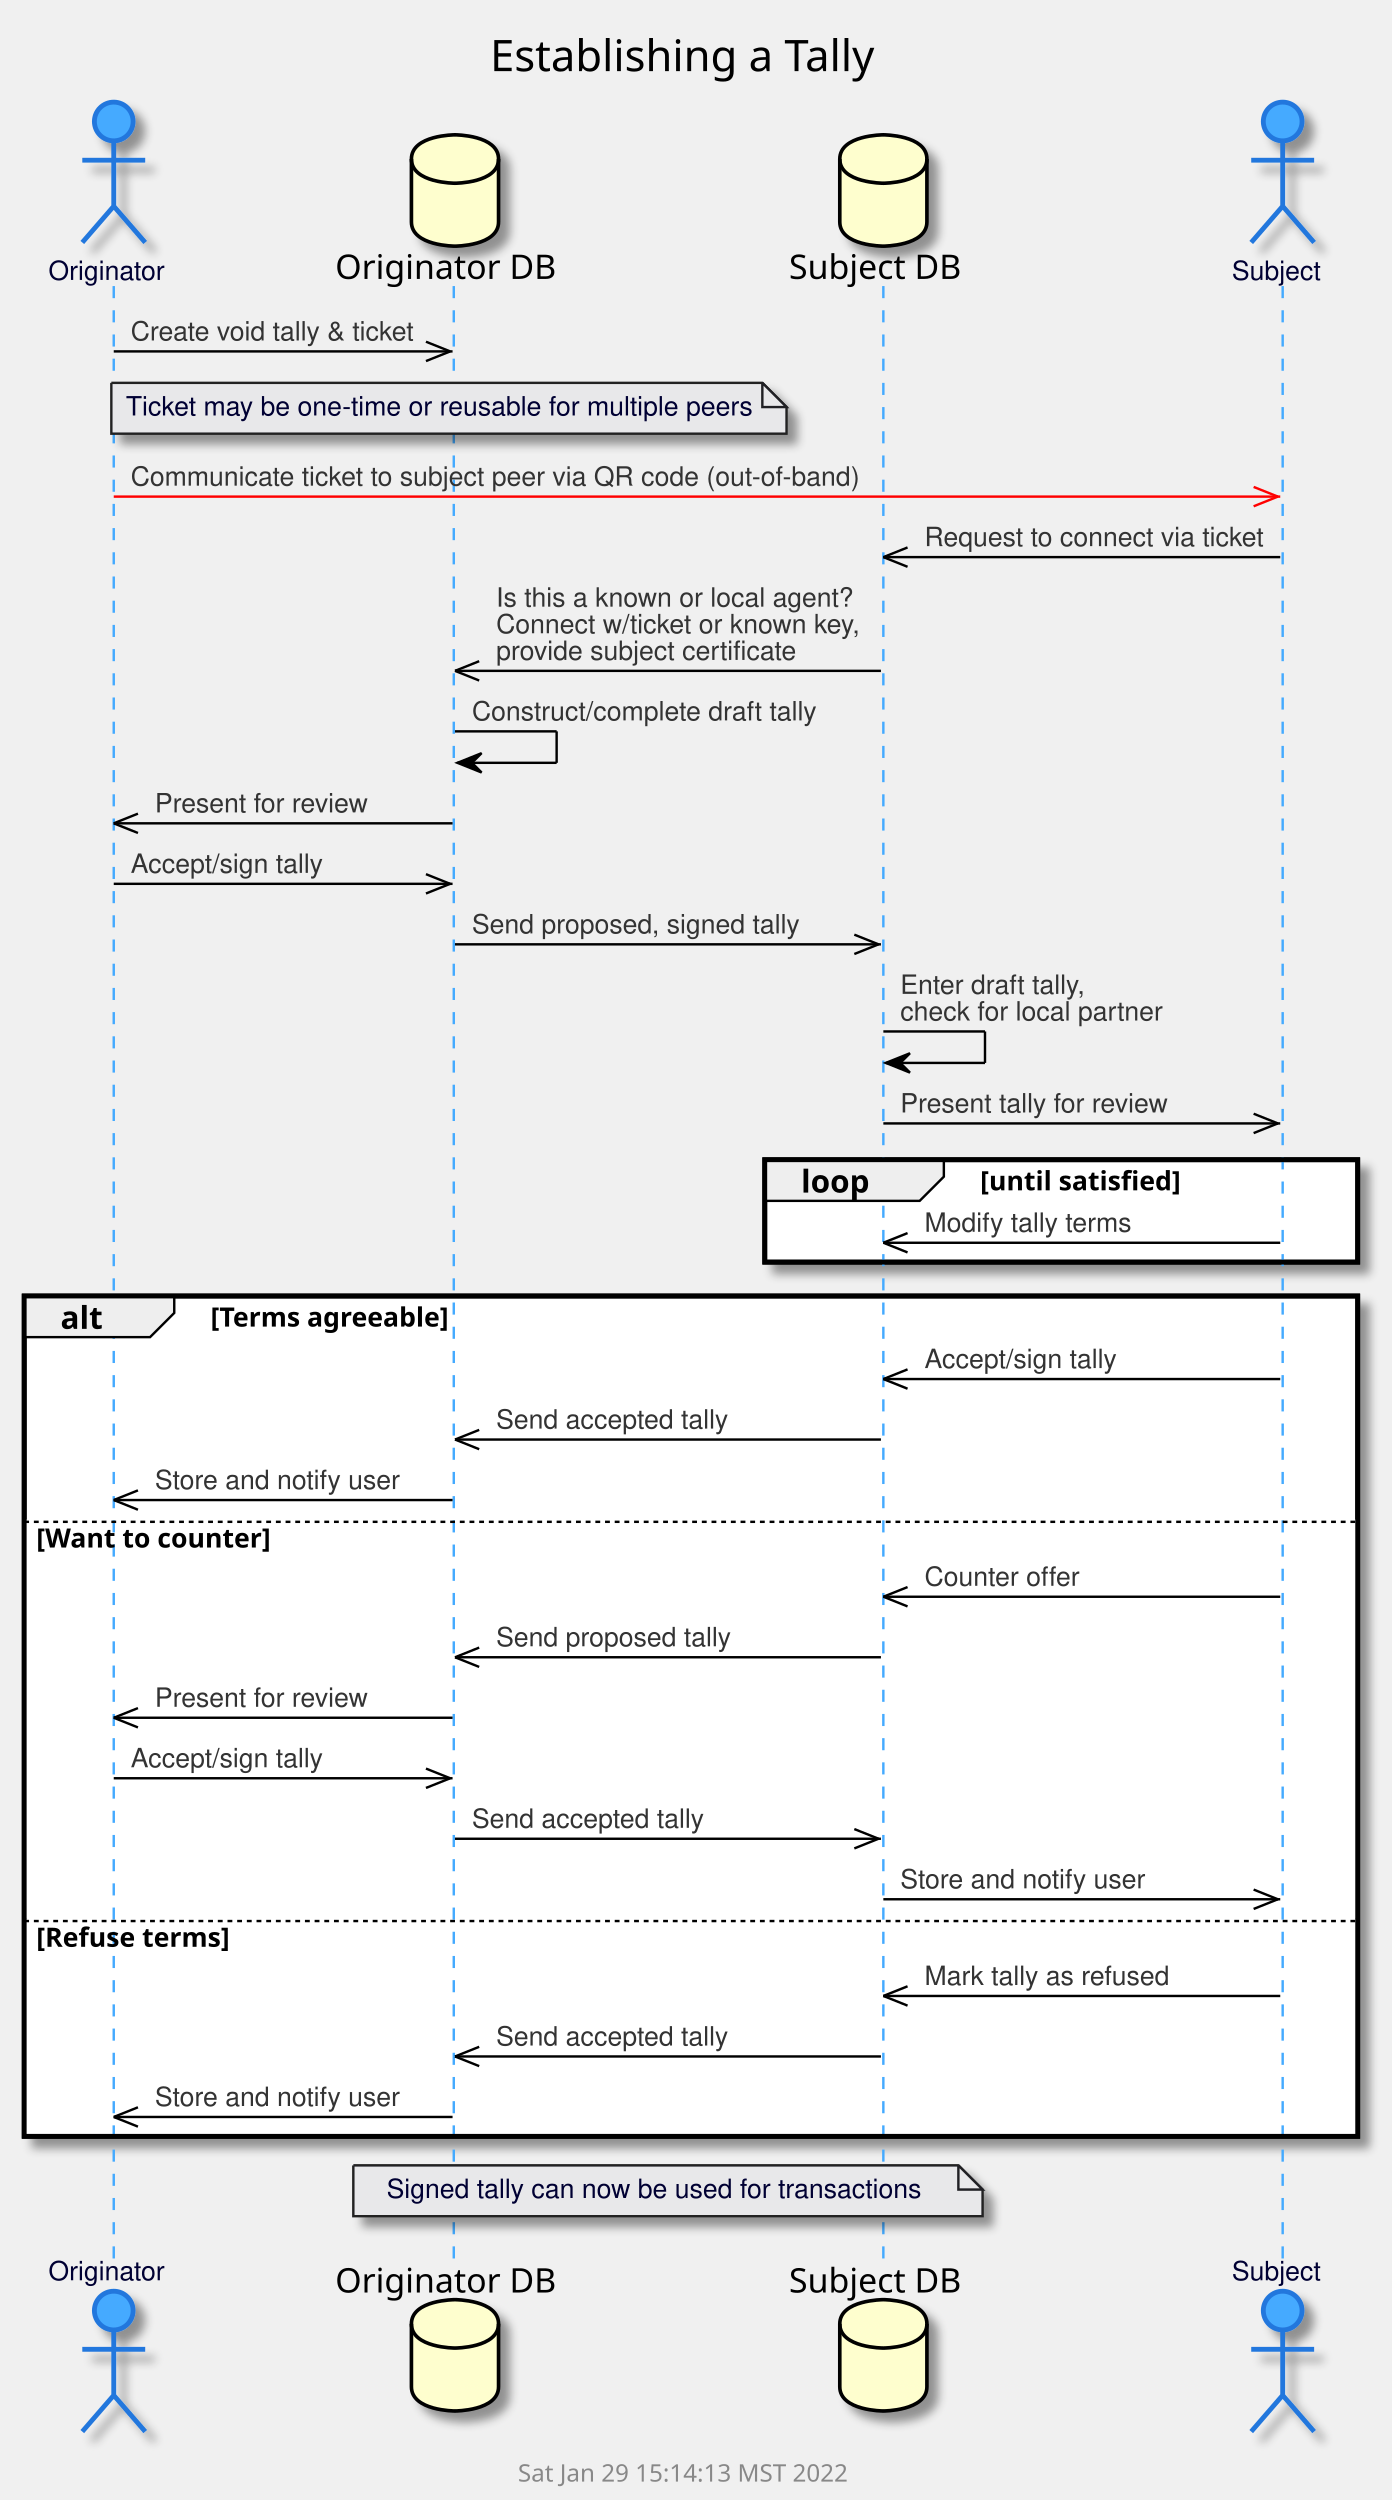
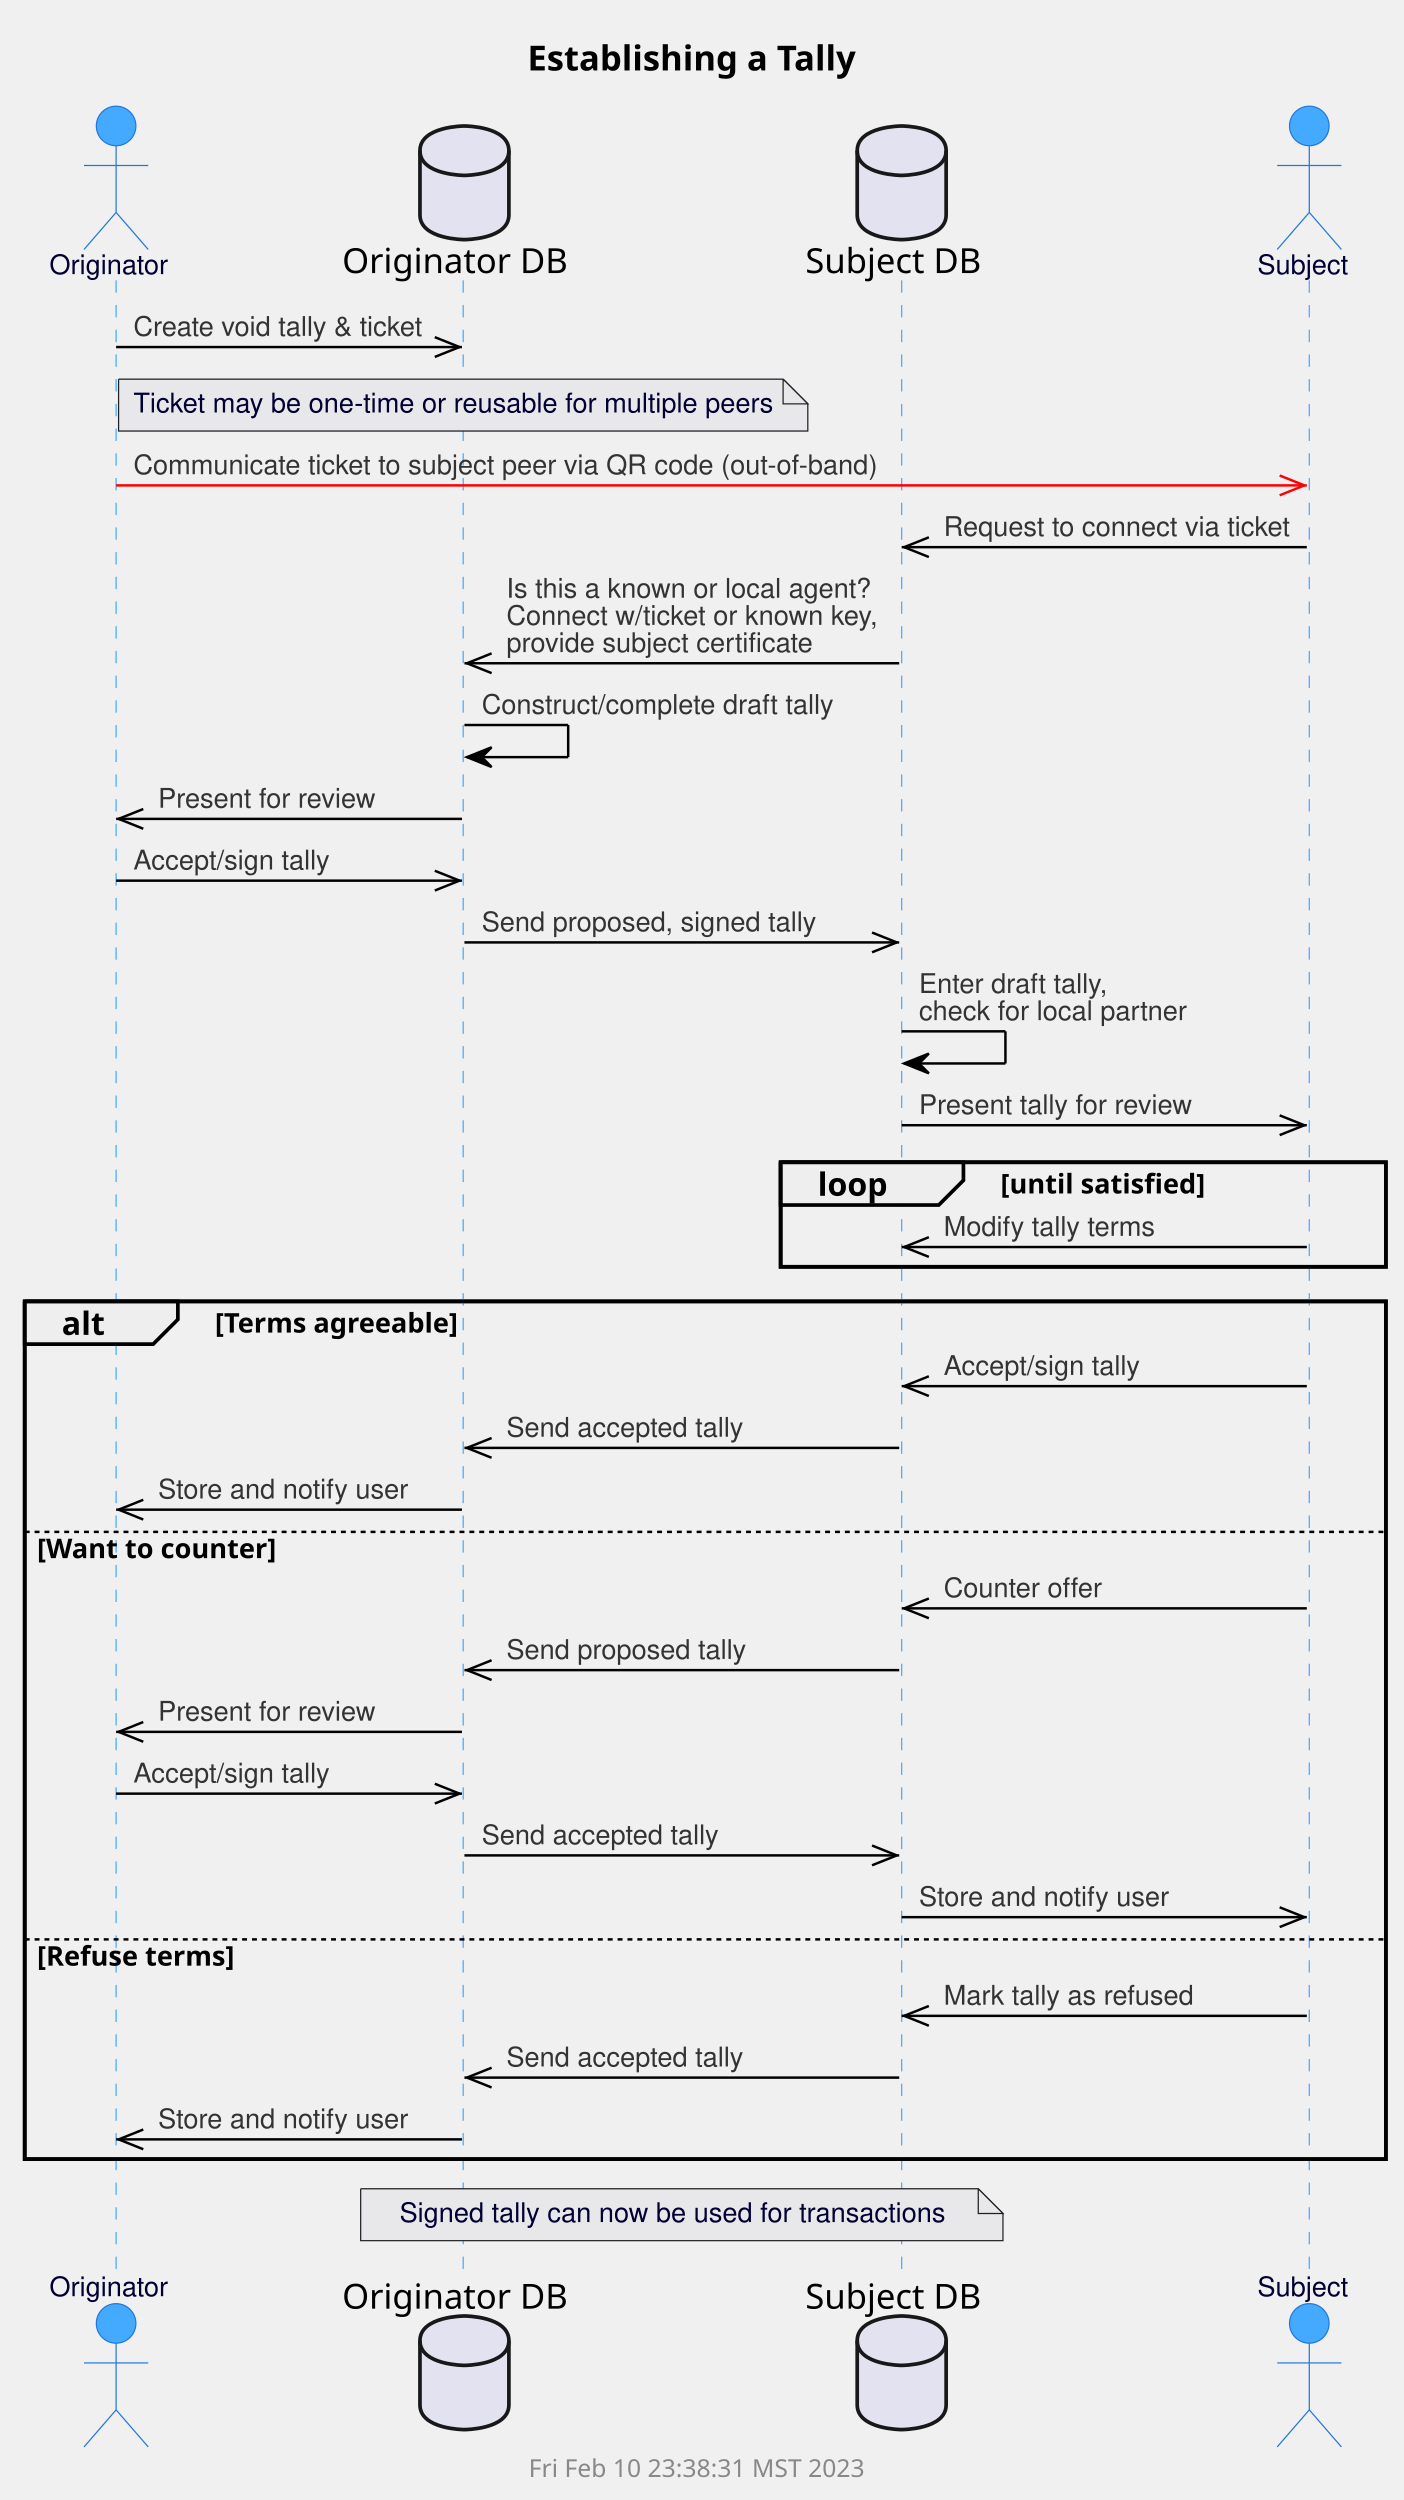
- <svg xmlns="http://www.w3.org/2000/svg" contentScriptType="application/ecmascript" contentStyleType="text/css" height="1033px" preserveAspectRatio="none" style="width:575px;height:1033px;background:#FFFFFF;" version="1.1" viewBox="0 0 575 1033" width="575px" zoomAndPan="magnify">
-   <defs>
-     <filter height="300%" id="fpp5bl2vkpg5b" width="300%" x="-1" y="-1">
-       <feGaussianBlur result="blurOut" stdDeviation="2.0" />
-       <feColorMatrix in="blurOut" result="blurOut2" type="matrix" values="0 0 0 0 0 0 0 0 0 0 0 0 0 0 0 0 0 0 .4 0" />
-       <feOffset dx="4.0" dy="4.0" in="blurOut2" result="blurOut3" />
-       <feBlend in="SourceGraphic" in2="blurOut3" mode="normal" />
-     </filter>
-   </defs>
+ <svg xmlns="http://www.w3.org/2000/svg" contentStyleType="text/css" height="1012px" preserveAspectRatio="none" style="width:568px;height:1012px;background:#FFFFFF;" version="1.1" viewBox="0 0 568 1012" width="568px" zoomAndPan="magnify">
+   <defs />
  <g>
-     <text fill="#000000" font-family="sans-serif" font-size="18" lengthAdjust="spacing" textLength="166" x="202.5" y="29.402">Establishing a Tally</text>
-     <rect fill="#FFFFFF" filter="url(#fpp5bl2vkpg5b)" height="42.31" style="stroke:#000000;stroke-width:2.0;" width="245" x="316" y="479.199" />
-     <rect fill="#FFFFFF" filter="url(#fpp5bl2vkpg5b)" height="347.221" style="stroke:#000000;stroke-width:2.0;" width="551" x="10" y="535.51" />
-     <rect fill="#FFFFFF" height="164.955" style="stroke:none;stroke-width:1.0;" width="551" x="10" y="627.82" />
-     <rect fill="#FFFFFF" height="89.955" style="stroke:none;stroke-width:1.0;" width="551" x="10" y="792.775" />
-     <line style="stroke:#44AAFF;stroke-width:1.0;stroke-dasharray:5.0,5.0;" x1="47" x2="47" y1="118.199" y2="934.731" />
-     <line style="stroke:#44AAFF;stroke-width:1.0;stroke-dasharray:5.0,5.0;" x1="187.5" x2="187.5" y1="118.199" y2="934.731" />
-     <line style="stroke:#44AAFF;stroke-width:1.0;stroke-dasharray:5.0,5.0;" x1="365" x2="365" y1="118.199" y2="934.731" />
-     <line style="stroke:#44AAFF;stroke-width:1.0;stroke-dasharray:5.0,5.0;" x1="530" x2="530" y1="118.199" y2="934.731" />
-     <text fill="#000033" font-family="Helvetica" font-size="11" lengthAdjust="spacing" textLength="48" x="20" y="115.669">Originator</text>
-     <ellipse cx="47" cy="50.199" fill="#44AAFF" filter="url(#fpp5bl2vkpg5b)" rx="8" ry="8" style="stroke:#2277DD;stroke-width:2.0;" />
-     <path d="M47,58.199 L47,85.199 M34,66.199 L60,66.199 M47,85.199 L34,100.199 M47,85.199 L60,100.199 " fill="none" filter="url(#fpp5bl2vkpg5b)" style="stroke:#2277DD;stroke-width:2.0;" />
-     <text fill="#000033" font-family="Helvetica" font-size="11" lengthAdjust="spacing" textLength="48" x="20" y="942.201">Originator</text>
-     <ellipse cx="47" cy="954.731" fill="#44AAFF" filter="url(#fpp5bl2vkpg5b)" rx="8" ry="8" style="stroke:#2277DD;stroke-width:2.0;" />
-     <path d="M47,962.731 L47,989.731 M34,970.731 L60,970.731 M47,989.731 L34,1004.731 M47,989.731 L60,1004.731 " fill="none" filter="url(#fpp5bl2vkpg5b)" style="stroke:#2277DD;stroke-width:2.0;" />
-     <text fill="#000000" font-family="sans-serif" font-size="14" lengthAdjust="spacing" textLength="93" x="138.5" y="115.246">Originator DB</text>
-     <path d="M170,65.711 C170,55.711 188,55.711 188,55.711 C188,55.711 206,55.711 206,65.711 L206,91.711 C206,101.711 188,101.711 188,101.711 C188,101.711 170,101.711 170,91.711 L170,65.711 " fill="#FEFECE" filter="url(#fpp5bl2vkpg5b)" style="stroke:#000000;stroke-width:1.5;" />
-     <path d="M170,65.711 C170,75.711 188,75.711 188,75.711 C188,75.711 206,75.711 206,65.711 " fill="none" style="stroke:#000000;stroke-width:1.5;" />
-     <text fill="#000000" font-family="sans-serif" font-size="14" lengthAdjust="spacing" textLength="93" x="138.5" y="947.266">Originator DB</text>
-     <path d="M170,960.219 C170,950.219 188,950.219 188,950.219 C188,950.219 206,950.219 206,960.219 L206,986.219 C206,996.219 188,996.219 188,996.219 C188,996.219 170,996.219 170,986.219 L170,960.219 " fill="#FEFECE" filter="url(#fpp5bl2vkpg5b)" style="stroke:#000000;stroke-width:1.5;" />
-     <path d="M170,960.219 C170,970.219 188,970.219 188,970.219 C188,970.219 206,970.219 206,960.219 " fill="none" style="stroke:#000000;stroke-width:1.5;" />
-     <text fill="#000000" font-family="sans-serif" font-size="14" lengthAdjust="spacing" textLength="72" x="326" y="115.246">Subject DB</text>
-     <path d="M347,65.711 C347,55.711 365,55.711 365,55.711 C365,55.711 383,55.711 383,65.711 L383,91.711 C383,101.711 365,101.711 365,101.711 C365,101.711 347,101.711 347,91.711 L347,65.711 " fill="#FEFECE" filter="url(#fpp5bl2vkpg5b)" style="stroke:#000000;stroke-width:1.5;" />
-     <path d="M347,65.711 C347,75.711 365,75.711 365,75.711 C365,75.711 383,75.711 383,65.711 " fill="none" style="stroke:#000000;stroke-width:1.5;" />
-     <text fill="#000000" font-family="sans-serif" font-size="14" lengthAdjust="spacing" textLength="72" x="326" y="947.266">Subject DB</text>
-     <path d="M347,960.219 C347,950.219 365,950.219 365,950.219 C365,950.219 383,950.219 383,960.219 L383,986.219 C383,996.219 365,996.219 365,996.219 C365,996.219 347,996.219 347,986.219 L347,960.219 " fill="#FEFECE" filter="url(#fpp5bl2vkpg5b)" style="stroke:#000000;stroke-width:1.5;" />
-     <path d="M347,960.219 C347,970.219 365,970.219 365,970.219 C365,970.219 383,970.219 383,960.219 " fill="none" style="stroke:#000000;stroke-width:1.5;" />
-     <text fill="#000033" font-family="Helvetica" font-size="11" lengthAdjust="spacing" textLength="36" x="509" y="115.669">Subject</text>
-     <ellipse cx="530" cy="50.199" fill="#44AAFF" filter="url(#fpp5bl2vkpg5b)" rx="8" ry="8" style="stroke:#2277DD;stroke-width:2.0;" />
-     <path d="M530,58.199 L530,85.199 M517,66.199 L543,66.199 M530,85.199 L517,100.199 M530,85.199 L543,100.199 " fill="none" filter="url(#fpp5bl2vkpg5b)" style="stroke:#2277DD;stroke-width:2.0;" />
-     <text fill="#000033" font-family="Helvetica" font-size="11" lengthAdjust="spacing" textLength="36" x="509" y="942.201">Subject</text>
-     <ellipse cx="530" cy="954.731" fill="#44AAFF" filter="url(#fpp5bl2vkpg5b)" rx="8" ry="8" style="stroke:#2277DD;stroke-width:2.0;" />
-     <path d="M530,962.731 L530,989.731 M517,970.731 L543,970.731 M530,989.731 L517,1004.731 M530,989.731 L543,1004.731 " fill="none" filter="url(#fpp5bl2vkpg5b)" style="stroke:#2277DD;stroke-width:2.0;" />
-     <line style="stroke:#000000;stroke-width:1.0;" x1="186" x2="176" y1="145.199" y2="141.199" />
-     <line style="stroke:#000000;stroke-width:1.0;" x1="186" x2="176" y1="145.199" y2="149.199" />
-     <line style="stroke:#000000;stroke-width:1.0;" x1="47" x2="187" y1="145.199" y2="145.199" />
-     <text fill="#333333" font-family="Helvetica" font-size="11" lengthAdjust="spacing" textLength="117" x="54" y="140.669">Create void tally &amp; ticket</text>
-     <path d="M46,158.199 L46,179.199 L325,179.199 L325,168.199 L315,158.199 L46,158.199 " fill="#E8E8EA" filter="url(#fpp5bl2vkpg5b)" style="stroke:#202024;stroke-width:1.0;" />
-     <path d="M315,158.199 L315,168.199 L325,168.199 L315,158.199 " fill="#E8E8EA" style="stroke:#202024;stroke-width:1.0;" />
-     <text fill="#000033" font-family="Helvetica" font-size="11" lengthAdjust="spacing" textLength="258" x="52" y="171.669">Ticket may be one-time or reusable for multiple peers</text>
-     <line style="stroke:#FF0000;stroke-width:1.0;" x1="528" x2="518" y1="205.199" y2="201.199" />
-     <line style="stroke:#FF0000;stroke-width:1.0;" x1="528" x2="518" y1="205.199" y2="209.199" />
-     <line style="stroke:#FF0000;stroke-width:1.0;" x1="47" x2="529" y1="205.199" y2="205.199" />
-     <text fill="#333333" font-family="Helvetica" font-size="11" lengthAdjust="spacing" textLength="302" x="54" y="200.669">Communicate ticket to subject peer via QR code (out-of-band)</text>
-     <line style="stroke:#000000;stroke-width:1.0;" x1="365" x2="375" y1="230.199" y2="226.199" />
-     <line style="stroke:#000000;stroke-width:1.0;" x1="365" x2="375" y1="230.199" y2="234.199" />
-     <line style="stroke:#000000;stroke-width:1.0;" x1="365" x2="529" y1="230.199" y2="230.199" />
-     <text fill="#333333" font-family="Helvetica" font-size="11" lengthAdjust="spacing" textLength="141" x="382" y="225.669">Request to connect via ticket</text>
-     <line style="stroke:#000000;stroke-width:1.0;" x1="188" x2="198" y1="277.199" y2="273.199" />
-     <line style="stroke:#000000;stroke-width:1.0;" x1="188" x2="198" y1="277.199" y2="281.199" />
-     <line style="stroke:#000000;stroke-width:1.0;" x1="188" x2="364" y1="277.199" y2="277.199" />
-     <text fill="#333333" font-family="Helvetica" font-size="11" lengthAdjust="spacing" textLength="147" x="205" y="250.669">Is this a known or local agent?</text>
-     <text fill="#333333" font-family="Helvetica" font-size="11" lengthAdjust="spacing" textLength="153" x="205" y="261.669">Connect w/ticket or known key,</text>
-     <text fill="#333333" font-family="Helvetica" font-size="11" lengthAdjust="spacing" textLength="124" x="205" y="272.669">provide subject certificate</text>
-     <line style="stroke:#000000;stroke-width:1.0;" x1="188" x2="230" y1="302.199" y2="302.199" />
-     <line style="stroke:#000000;stroke-width:1.0;" x1="230" x2="230" y1="302.199" y2="315.199" />
-     <line style="stroke:#000000;stroke-width:1.0;" x1="189" x2="230" y1="315.199" y2="315.199" />
-     <polygon fill="#000000" points="199,311.199,189,315.199,199,319.199,195,315.199" style="stroke:#000000;stroke-width:1.0;" />
-     <text fill="#333333" font-family="Helvetica" font-size="11" lengthAdjust="spacing" textLength="142" x="195" y="297.669">Construct/complete draft tally</text>
-     <line style="stroke:#000000;stroke-width:1.0;" x1="47" x2="57" y1="340.199" y2="336.199" />
-     <line style="stroke:#000000;stroke-width:1.0;" x1="47" x2="57" y1="340.199" y2="344.199" />
-     <line style="stroke:#000000;stroke-width:1.0;" x1="47" x2="187" y1="340.199" y2="340.199" />
-     <text fill="#333333" font-family="Helvetica" font-size="11" lengthAdjust="spacing" textLength="89" x="64" y="335.669">Present for review</text>
-     <line style="stroke:#000000;stroke-width:1.0;" x1="186" x2="176" y1="365.199" y2="361.199" />
-     <line style="stroke:#000000;stroke-width:1.0;" x1="186" x2="176" y1="365.199" y2="369.199" />
-     <line style="stroke:#000000;stroke-width:1.0;" x1="47" x2="187" y1="365.199" y2="365.199" />
-     <text fill="#333333" font-family="Helvetica" font-size="11" lengthAdjust="spacing" textLength="79" x="54" y="360.669">Accept/sign tally</text>
-     <line style="stroke:#000000;stroke-width:1.0;" x1="363" x2="353" y1="390.199" y2="386.199" />
-     <line style="stroke:#000000;stroke-width:1.0;" x1="363" x2="353" y1="390.199" y2="394.199" />
-     <line style="stroke:#000000;stroke-width:1.0;" x1="188" x2="364" y1="390.199" y2="390.199" />
-     <text fill="#333333" font-family="Helvetica" font-size="11" lengthAdjust="spacing" textLength="134" x="195" y="385.669">Send proposed, signed tally</text>
-     <line style="stroke:#000000;stroke-width:1.0;" x1="365" x2="407" y1="426.199" y2="426.199" />
-     <line style="stroke:#000000;stroke-width:1.0;" x1="407" x2="407" y1="426.199" y2="439.199" />
-     <line style="stroke:#000000;stroke-width:1.0;" x1="366" x2="407" y1="439.199" y2="439.199" />
-     <polygon fill="#000000" points="376,435.199,366,439.199,376,443.199,372,439.199" style="stroke:#000000;stroke-width:1.0;" />
-     <text fill="#333333" font-family="Helvetica" font-size="11" lengthAdjust="spacing" textLength="76" x="372" y="410.669">Enter draft tally,</text>
-     <text fill="#333333" font-family="Helvetica" font-size="11" lengthAdjust="spacing" textLength="109" x="372" y="421.669">check for local partner</text>
-     <line style="stroke:#000000;stroke-width:1.0;" x1="528" x2="518" y1="464.199" y2="460.199" />
-     <line style="stroke:#000000;stroke-width:1.0;" x1="528" x2="518" y1="464.199" y2="468.199" />
-     <line style="stroke:#000000;stroke-width:1.0;" x1="365" x2="529" y1="464.199" y2="464.199" />
-     <text fill="#333333" font-family="Helvetica" font-size="11" lengthAdjust="spacing" textLength="111" x="372" y="459.669">Present tally for review</text>
-     <path d="M316,479.199 L390,479.199 L390,486.199 L380,496.199 L316,496.199 L316,479.199 " fill="#EEEEEE" style="stroke:#000000;stroke-width:1.0;" />
-     <rect fill="none" height="42.31" style="stroke:#000000;stroke-width:2.0;" width="245" x="316" y="479.199" />
-     <text fill="#000000" font-family="sans-serif" font-size="13" font-weight="bold" lengthAdjust="spacing" textLength="29" x="331" y="492.768">loop</text>
-     <text fill="#000000" font-family="sans-serif" font-size="11" font-weight="bold" lengthAdjust="spacing" textLength="86" x="405" y="491.834">[until satisfied]</text>
-     <line style="stroke:#000000;stroke-width:1.0;" x1="365" x2="375" y1="513.51" y2="509.51" />
-     <line style="stroke:#000000;stroke-width:1.0;" x1="365" x2="375" y1="513.51" y2="517.51" />
-     <line style="stroke:#000000;stroke-width:1.0;" x1="365" x2="529" y1="513.51" y2="513.51" />
-     <text fill="#333333" font-family="Helvetica" font-size="11" lengthAdjust="spacing" textLength="85" x="382" y="508.98">Modify tally terms</text>
-     <path d="M10,535.51 L72,535.51 L72,542.51 L62,552.51 L10,552.51 L10,535.51 " fill="#EEEEEE" style="stroke:#000000;stroke-width:1.0;" />
-     <rect fill="none" height="347.221" style="stroke:#000000;stroke-width:2.0;" width="551" x="10" y="535.51" />
-     <text fill="#000000" font-family="sans-serif" font-size="13" font-weight="bold" lengthAdjust="spacing" textLength="17" x="25" y="549.078">alt</text>
-     <text fill="#000000" font-family="sans-serif" font-size="11" font-weight="bold" lengthAdjust="spacing" textLength="101" x="87" y="548.144">[Terms agreeable]</text>
-     <line style="stroke:#000000;stroke-width:1.0;" x1="365" x2="375" y1="569.82" y2="565.82" />
-     <line style="stroke:#000000;stroke-width:1.0;" x1="365" x2="375" y1="569.82" y2="573.82" />
-     <line style="stroke:#000000;stroke-width:1.0;" x1="365" x2="529" y1="569.82" y2="569.82" />
-     <text fill="#333333" font-family="Helvetica" font-size="11" lengthAdjust="spacing" textLength="79" x="382" y="565.29">Accept/sign tally</text>
-     <line style="stroke:#000000;stroke-width:1.0;" x1="188" x2="198" y1="594.82" y2="590.82" />
-     <line style="stroke:#000000;stroke-width:1.0;" x1="188" x2="198" y1="594.82" y2="598.82" />
-     <line style="stroke:#000000;stroke-width:1.0;" x1="188" x2="364" y1="594.82" y2="594.82" />
-     <text fill="#333333" font-family="Helvetica" font-size="11" lengthAdjust="spacing" textLength="95" x="205" y="590.29">Send accepted tally</text>
-     <line style="stroke:#000000;stroke-width:1.0;" x1="47" x2="57" y1="619.82" y2="615.82" />
-     <line style="stroke:#000000;stroke-width:1.0;" x1="47" x2="57" y1="619.82" y2="623.82" />
-     <line style="stroke:#000000;stroke-width:1.0;" x1="47" x2="187" y1="619.82" y2="619.82" />
-     <text fill="#333333" font-family="Helvetica" font-size="11" lengthAdjust="spacing" textLength="101" x="64" y="615.29">Store and notify user</text>
-     <line style="stroke:#000000;stroke-width:1.0;stroke-dasharray:2.0,2.0;" x1="10" x2="561" y1="628.82" y2="628.82" />
-     <text fill="#000000" font-family="sans-serif" font-size="11" font-weight="bold" lengthAdjust="spacing" textLength="96" x="15" y="639.455">[Want to counter]</text>
-     <line style="stroke:#000000;stroke-width:1.0;" x1="365" x2="375" y1="659.775" y2="655.775" />
-     <line style="stroke:#000000;stroke-width:1.0;" x1="365" x2="375" y1="659.775" y2="663.775" />
-     <line style="stroke:#000000;stroke-width:1.0;" x1="365" x2="529" y1="659.775" y2="659.775" />
-     <text fill="#333333" font-family="Helvetica" font-size="11" lengthAdjust="spacing" textLength="64" x="382" y="655.246">Counter offer</text>
-     <line style="stroke:#000000;stroke-width:1.0;" x1="188" x2="198" y1="684.775" y2="680.775" />
-     <line style="stroke:#000000;stroke-width:1.0;" x1="188" x2="198" y1="684.775" y2="688.775" />
-     <line style="stroke:#000000;stroke-width:1.0;" x1="188" x2="364" y1="684.775" y2="684.775" />
-     <text fill="#333333" font-family="Helvetica" font-size="11" lengthAdjust="spacing" textLength="96" x="205" y="680.246">Send proposed tally</text>
-     <line style="stroke:#000000;stroke-width:1.0;" x1="47" x2="57" y1="709.775" y2="705.775" />
-     <line style="stroke:#000000;stroke-width:1.0;" x1="47" x2="57" y1="709.775" y2="713.775" />
-     <line style="stroke:#000000;stroke-width:1.0;" x1="47" x2="187" y1="709.775" y2="709.775" />
-     <text fill="#333333" font-family="Helvetica" font-size="11" lengthAdjust="spacing" textLength="89" x="64" y="705.246">Present for review</text>
-     <line style="stroke:#000000;stroke-width:1.0;" x1="186" x2="176" y1="734.775" y2="730.775" />
-     <line style="stroke:#000000;stroke-width:1.0;" x1="186" x2="176" y1="734.775" y2="738.775" />
-     <line style="stroke:#000000;stroke-width:1.0;" x1="47" x2="187" y1="734.775" y2="734.775" />
-     <text fill="#333333" font-family="Helvetica" font-size="11" lengthAdjust="spacing" textLength="79" x="54" y="730.246">Accept/sign tally</text>
-     <line style="stroke:#000000;stroke-width:1.0;" x1="363" x2="353" y1="759.775" y2="755.775" />
-     <line style="stroke:#000000;stroke-width:1.0;" x1="363" x2="353" y1="759.775" y2="763.775" />
-     <line style="stroke:#000000;stroke-width:1.0;" x1="188" x2="364" y1="759.775" y2="759.775" />
-     <text fill="#333333" font-family="Helvetica" font-size="11" lengthAdjust="spacing" textLength="95" x="195" y="755.246">Send accepted tally</text>
-     <line style="stroke:#000000;stroke-width:1.0;" x1="528" x2="518" y1="784.775" y2="780.775" />
-     <line style="stroke:#000000;stroke-width:1.0;" x1="528" x2="518" y1="784.775" y2="788.775" />
-     <line style="stroke:#000000;stroke-width:1.0;" x1="365" x2="529" y1="784.775" y2="784.775" />
-     <text fill="#333333" font-family="Helvetica" font-size="11" lengthAdjust="spacing" textLength="101" x="372" y="780.246">Store and notify user</text>
-     <line style="stroke:#000000;stroke-width:1.0;stroke-dasharray:2.0,2.0;" x1="10" x2="561" y1="793.775" y2="793.775" />
-     <text fill="#000000" font-family="sans-serif" font-size="11" font-weight="bold" lengthAdjust="spacing" textLength="82" x="15" y="804.41">[Refuse terms]</text>
-     <line style="stroke:#000000;stroke-width:1.0;" x1="365" x2="375" y1="824.731" y2="820.731" />
-     <line style="stroke:#000000;stroke-width:1.0;" x1="365" x2="375" y1="824.731" y2="828.731" />
-     <line style="stroke:#000000;stroke-width:1.0;" x1="365" x2="529" y1="824.731" y2="824.731" />
-     <text fill="#333333" font-family="Helvetica" font-size="11" lengthAdjust="spacing" textLength="102" x="382" y="820.201">Mark tally as refused</text>
-     <line style="stroke:#000000;stroke-width:1.0;" x1="188" x2="198" y1="849.731" y2="845.731" />
-     <line style="stroke:#000000;stroke-width:1.0;" x1="188" x2="198" y1="849.731" y2="853.731" />
-     <line style="stroke:#000000;stroke-width:1.0;" x1="188" x2="364" y1="849.731" y2="849.731" />
-     <text fill="#333333" font-family="Helvetica" font-size="11" lengthAdjust="spacing" textLength="95" x="205" y="845.201">Send accepted tally</text>
-     <line style="stroke:#000000;stroke-width:1.0;" x1="47" x2="57" y1="874.731" y2="870.731" />
-     <line style="stroke:#000000;stroke-width:1.0;" x1="47" x2="57" y1="874.731" y2="878.731" />
-     <line style="stroke:#000000;stroke-width:1.0;" x1="47" x2="187" y1="874.731" y2="874.731" />
-     <text fill="#333333" font-family="Helvetica" font-size="11" lengthAdjust="spacing" textLength="101" x="64" y="870.201">Store and notify user</text>
-     <path d="M146,894.731 L146,915.731 L406,915.731 L406,904.731 L396,894.731 L146,894.731 " fill="#E8E8EA" filter="url(#fpp5bl2vkpg5b)" style="stroke:#202024;stroke-width:1.0;" />
-     <path d="M396,894.731 L396,904.731 L406,904.731 L396,894.731 " fill="#E8E8EA" style="stroke:#202024;stroke-width:1.0;" />
-     <text fill="#000033" font-family="Helvetica" font-size="11" lengthAdjust="spacing" textLength="220" x="159.75" y="908.201">Signed tally can now be used for transactions</text>
-     <text fill="#888888" font-family="sans-serif" font-size="10" lengthAdjust="spacing" textLength="143" x="214" y="1025.398">Sat Jan 29 15:14:13 MST 2022</text>
+     <text fill="#000000" font-family="sans-serif" font-size="14" font-weight="bold" lengthAdjust="spacing" textLength="143" x="213.5" y="28.535">Establishing a Tally</text>
+     <rect fill="none" height="42.31" style="stroke:#000000;stroke-width:1.5;" width="245" x="316" y="470.488" />
+     <rect fill="none" height="347.221" style="stroke:#000000;stroke-width:1.5;" width="551" x="10" y="526.799" />
+     <line style="stroke:#44AAFF;stroke-width:0.5;stroke-dasharray:5.0,5.0;" x1="47" x2="47" y1="113.488" y2="922.019" />
+     <line style="stroke:#44AAFF;stroke-width:0.5;stroke-dasharray:5.0,5.0;" x1="187.5" x2="187.5" y1="113.488" y2="922.019" />
+     <line style="stroke:#44AAFF;stroke-width:0.5;stroke-dasharray:5.0,5.0;" x1="365" x2="365" y1="113.488" y2="922.019" />
+     <line style="stroke:#44AAFF;stroke-width:0.5;stroke-dasharray:5.0,5.0;" x1="530" x2="530" y1="113.488" y2="922.019" />
+     <text fill="#000033" font-family="Helvetica" font-size="11" lengthAdjust="spacing" textLength="48" x="20" y="110.959">Originator</text>
+     <ellipse cx="47" cy="50.988" fill="#44AAFF" rx="8" ry="8" style="stroke:#2277DD;stroke-width:0.5;" />
+     <path d="M47,58.988 L47,85.988 M34,66.988 L60,66.988 M47,85.988 L34,100.988 M47,85.988 L60,100.988 " fill="none" style="stroke:#2277DD;stroke-width:0.5;" />
+     <text fill="#000033" font-family="Helvetica" font-size="11" lengthAdjust="spacing" textLength="48" x="20" y="929.49">Originator</text>
+     <ellipse cx="47" cy="940.519" fill="#44AAFF" rx="8" ry="8" style="stroke:#2277DD;stroke-width:0.5;" />
+     <path d="M47,948.519 L47,975.519 M34,956.519 L60,956.519 M47,975.519 L34,990.519 M47,975.519 L60,990.519 " fill="none" style="stroke:#2277DD;stroke-width:0.5;" />
+     <text fill="#000000" font-family="sans-serif" font-size="14" lengthAdjust="spacing" textLength="93" x="138.5" y="110.535">Originator DB</text>
+     <path d="M170,61 C170,51 188,51 188,51 C188,51 206,51 206,61 L206,87 C206,97 188,97 188,97 C188,97 170,97 170,87 L170,61 " fill="#E2E2F0" style="stroke:#181818;stroke-width:1.5;" />
+     <path d="M170,61 C170,71 188,71 188,71 C188,71 206,71 206,61 " fill="none" style="stroke:#181818;stroke-width:1.5;" />
+     <text fill="#000000" font-family="sans-serif" font-size="14" lengthAdjust="spacing" textLength="93" x="138.5" y="934.555">Originator DB</text>
+     <path d="M170,947.508 C170,937.508 188,937.508 188,937.508 C188,937.508 206,937.508 206,947.508 L206,973.508 C206,983.508 188,983.508 188,983.508 C188,983.508 170,983.508 170,973.508 L170,947.508 " fill="#E2E2F0" style="stroke:#181818;stroke-width:1.5;" />
+     <path d="M170,947.508 C170,957.508 188,957.508 188,957.508 C188,957.508 206,957.508 206,947.508 " fill="none" style="stroke:#181818;stroke-width:1.5;" />
+     <text fill="#000000" font-family="sans-serif" font-size="14" lengthAdjust="spacing" textLength="72" x="326" y="110.535">Subject DB</text>
+     <path d="M347,61 C347,51 365,51 365,51 C365,51 383,51 383,61 L383,87 C383,97 365,97 365,97 C365,97 347,97 347,87 L347,61 " fill="#E2E2F0" style="stroke:#181818;stroke-width:1.5;" />
+     <path d="M347,61 C347,71 365,71 365,71 C365,71 383,71 383,61 " fill="none" style="stroke:#181818;stroke-width:1.5;" />
+     <text fill="#000000" font-family="sans-serif" font-size="14" lengthAdjust="spacing" textLength="72" x="326" y="934.555">Subject DB</text>
+     <path d="M347,947.508 C347,937.508 365,937.508 365,937.508 C365,937.508 383,937.508 383,947.508 L383,973.508 C383,983.508 365,983.508 365,983.508 C365,983.508 347,983.508 347,973.508 L347,947.508 " fill="#E2E2F0" style="stroke:#181818;stroke-width:1.5;" />
+     <path d="M347,947.508 C347,957.508 365,957.508 365,957.508 C365,957.508 383,957.508 383,947.508 " fill="none" style="stroke:#181818;stroke-width:1.5;" />
+     <text fill="#000033" font-family="Helvetica" font-size="11" lengthAdjust="spacing" textLength="36" x="509" y="110.959">Subject</text>
+     <ellipse cx="530" cy="50.988" fill="#44AAFF" rx="8" ry="8" style="stroke:#2277DD;stroke-width:0.5;" />
+     <path d="M530,58.988 L530,85.988 M517,66.988 L543,66.988 M530,85.988 L517,100.988 M530,85.988 L543,100.988 " fill="none" style="stroke:#2277DD;stroke-width:0.5;" />
+     <text fill="#000033" font-family="Helvetica" font-size="11" lengthAdjust="spacing" textLength="36" x="509" y="929.49">Subject</text>
+     <ellipse cx="530" cy="940.519" fill="#44AAFF" rx="8" ry="8" style="stroke:#2277DD;stroke-width:0.5;" />
+     <path d="M530,948.519 L530,975.519 M517,956.519 L543,956.519 M530,975.519 L517,990.519 M530,975.519 L543,990.519 " fill="none" style="stroke:#2277DD;stroke-width:0.5;" />
+     <line style="stroke:#000000;stroke-width:1.0;" x1="186" x2="176" y1="140.488" y2="136.488" />
+     <line style="stroke:#000000;stroke-width:1.0;" x1="186" x2="176" y1="140.488" y2="144.488" />
+     <line style="stroke:#000000;stroke-width:1.0;" x1="47" x2="187" y1="140.488" y2="140.488" />
+     <text fill="#333333" font-family="Helvetica" font-size="11" lengthAdjust="spacing" textLength="117" x="54" y="135.958">Create void tally &amp; ticket</text>
+     <path d="M48,153.488 L48,174.488 L327,174.488 L327,163.488 L317,153.488 L48,153.488 " fill="#E8E8EA" style="stroke:#202024;stroke-width:0.5;" />
+     <path d="M317,153.488 L317,163.488 L327,163.488 L317,153.488 " fill="#E8E8EA" style="stroke:#202024;stroke-width:0.5;" />
+     <text fill="#000033" font-family="Helvetica" font-size="11" lengthAdjust="spacing" textLength="258" x="54" y="166.958">Ticket may be one-time or reusable for multiple peers</text>
+     <line style="stroke:#FF0000;stroke-width:1.0;" x1="528" x2="518" y1="196.488" y2="192.488" />
+     <line style="stroke:#FF0000;stroke-width:1.0;" x1="528" x2="518" y1="196.488" y2="200.488" />
+     <line style="stroke:#FF0000;stroke-width:1.0;" x1="47" x2="529" y1="196.488" y2="196.488" />
+     <text fill="#333333" font-family="Helvetica" font-size="11" lengthAdjust="spacing" textLength="302" x="54" y="191.958">Communicate ticket to subject peer via QR code (out-of-band)</text>
+     <line style="stroke:#000000;stroke-width:1.0;" x1="366" x2="376" y1="221.488" y2="217.488" />
+     <line style="stroke:#000000;stroke-width:1.0;" x1="366" x2="376" y1="221.488" y2="225.488" />
+     <line style="stroke:#000000;stroke-width:1.0;" x1="365" x2="529" y1="221.488" y2="221.488" />
+     <text fill="#333333" font-family="Helvetica" font-size="11" lengthAdjust="spacing" textLength="141" x="382" y="216.958">Request to connect via ticket</text>
+     <line style="stroke:#000000;stroke-width:1.0;" x1="189" x2="199" y1="268.488" y2="264.488" />
+     <line style="stroke:#000000;stroke-width:1.0;" x1="189" x2="199" y1="268.488" y2="272.488" />
+     <line style="stroke:#000000;stroke-width:1.0;" x1="188" x2="364" y1="268.488" y2="268.488" />
+     <text fill="#333333" font-family="Helvetica" font-size="11" lengthAdjust="spacing" textLength="147" x="205" y="241.958">Is this a known or local agent?</text>
+     <text fill="#333333" font-family="Helvetica" font-size="11" lengthAdjust="spacing" textLength="153" x="205" y="252.958">Connect w/ticket or known key,</text>
+     <text fill="#333333" font-family="Helvetica" font-size="11" lengthAdjust="spacing" textLength="124" x="205" y="263.959">provide subject certificate</text>
+     <line style="stroke:#000000;stroke-width:1.0;" x1="188" x2="230" y1="293.488" y2="293.488" />
+     <line style="stroke:#000000;stroke-width:1.0;" x1="230" x2="230" y1="293.488" y2="306.488" />
+     <line style="stroke:#000000;stroke-width:1.0;" x1="189" x2="230" y1="306.488" y2="306.488" />
+     <polygon fill="#000000" points="199,302.488,189,306.488,199,310.488,195,306.488" style="stroke:#000000;stroke-width:1.0;" />
+     <text fill="#333333" font-family="Helvetica" font-size="11" lengthAdjust="spacing" textLength="142" x="195" y="288.959">Construct/complete draft tally</text>
+     <line style="stroke:#000000;stroke-width:1.0;" x1="48" x2="58" y1="331.488" y2="327.488" />
+     <line style="stroke:#000000;stroke-width:1.0;" x1="48" x2="58" y1="331.488" y2="335.488" />
+     <line style="stroke:#000000;stroke-width:1.0;" x1="47" x2="187" y1="331.488" y2="331.488" />
+     <text fill="#333333" font-family="Helvetica" font-size="11" lengthAdjust="spacing" textLength="89" x="64" y="326.959">Present for review</text>
+     <line style="stroke:#000000;stroke-width:1.0;" x1="186" x2="176" y1="356.488" y2="352.488" />
+     <line style="stroke:#000000;stroke-width:1.0;" x1="186" x2="176" y1="356.488" y2="360.488" />
+     <line style="stroke:#000000;stroke-width:1.0;" x1="47" x2="187" y1="356.488" y2="356.488" />
+     <text fill="#333333" font-family="Helvetica" font-size="11" lengthAdjust="spacing" textLength="79" x="54" y="351.959">Accept/sign tally</text>
+     <line style="stroke:#000000;stroke-width:1.0;" x1="363" x2="353" y1="381.488" y2="377.488" />
+     <line style="stroke:#000000;stroke-width:1.0;" x1="363" x2="353" y1="381.488" y2="385.488" />
+     <line style="stroke:#000000;stroke-width:1.0;" x1="188" x2="364" y1="381.488" y2="381.488" />
+     <text fill="#333333" font-family="Helvetica" font-size="11" lengthAdjust="spacing" textLength="134" x="195" y="376.959">Send proposed, signed tally</text>
+     <line style="stroke:#000000;stroke-width:1.0;" x1="365" x2="407" y1="417.488" y2="417.488" />
+     <line style="stroke:#000000;stroke-width:1.0;" x1="407" x2="407" y1="417.488" y2="430.488" />
+     <line style="stroke:#000000;stroke-width:1.0;" x1="366" x2="407" y1="430.488" y2="430.488" />
+     <polygon fill="#000000" points="376,426.488,366,430.488,376,434.488,372,430.488" style="stroke:#000000;stroke-width:1.0;" />
+     <text fill="#333333" font-family="Helvetica" font-size="11" lengthAdjust="spacing" textLength="76" x="372" y="401.959">Enter draft tally,</text>
+     <text fill="#333333" font-family="Helvetica" font-size="11" lengthAdjust="spacing" textLength="109" x="372" y="412.959">check for local partner</text>
+     <line style="stroke:#000000;stroke-width:1.0;" x1="528" x2="518" y1="455.488" y2="451.488" />
+     <line style="stroke:#000000;stroke-width:1.0;" x1="528" x2="518" y1="455.488" y2="459.488" />
+     <line style="stroke:#000000;stroke-width:1.0;" x1="365" x2="529" y1="455.488" y2="455.488" />
+     <text fill="#333333" font-family="Helvetica" font-size="11" lengthAdjust="spacing" textLength="111" x="372" y="450.959">Present tally for review</text>
+     <path d="M316,470.488 L390,470.488 L390,477.799 L380,487.799 L316,487.799 L316,470.488 " fill="#EEEEEE" style="stroke:#000000;stroke-width:1.5;" />
+     <rect fill="none" height="42.31" style="stroke:#000000;stroke-width:1.5;" width="245" x="316" y="470.488" />
+     <text fill="#000000" font-family="sans-serif" font-size="13" font-weight="bold" lengthAdjust="spacing" textLength="29" x="331" y="484.057">loop</text>
+     <text fill="#000000" font-family="sans-serif" font-size="11" font-weight="bold" lengthAdjust="spacing" textLength="86" x="405" y="483.123">[until satisfied]</text>
+     <line style="stroke:#000000;stroke-width:1.0;" x1="366" x2="376" y1="504.799" y2="500.799" />
+     <line style="stroke:#000000;stroke-width:1.0;" x1="366" x2="376" y1="504.799" y2="508.799" />
+     <line style="stroke:#000000;stroke-width:1.0;" x1="365" x2="529" y1="504.799" y2="504.799" />
+     <text fill="#333333" font-family="Helvetica" font-size="11" lengthAdjust="spacing" textLength="85" x="382" y="500.269">Modify tally terms</text>
+     <path d="M10,526.799 L72,526.799 L72,534.109 L62,544.109 L10,544.109 L10,526.799 " fill="#EEEEEE" style="stroke:#000000;stroke-width:1.5;" />
+     <rect fill="none" height="347.221" style="stroke:#000000;stroke-width:1.5;" width="551" x="10" y="526.799" />
+     <text fill="#000000" font-family="sans-serif" font-size="13" font-weight="bold" lengthAdjust="spacing" textLength="17" x="25" y="540.367">alt</text>
+     <text fill="#000000" font-family="sans-serif" font-size="11" font-weight="bold" lengthAdjust="spacing" textLength="101" x="87" y="539.434">[Terms agreeable]</text>
+     <line style="stroke:#000000;stroke-width:1.0;" x1="366" x2="376" y1="561.109" y2="557.109" />
+     <line style="stroke:#000000;stroke-width:1.0;" x1="366" x2="376" y1="561.109" y2="565.109" />
+     <line style="stroke:#000000;stroke-width:1.0;" x1="365" x2="529" y1="561.109" y2="561.109" />
+     <text fill="#333333" font-family="Helvetica" font-size="11" lengthAdjust="spacing" textLength="79" x="382" y="556.58">Accept/sign tally</text>
+     <line style="stroke:#000000;stroke-width:1.0;" x1="189" x2="199" y1="586.109" y2="582.109" />
+     <line style="stroke:#000000;stroke-width:1.0;" x1="189" x2="199" y1="586.109" y2="590.109" />
+     <line style="stroke:#000000;stroke-width:1.0;" x1="188" x2="364" y1="586.109" y2="586.109" />
+     <text fill="#333333" font-family="Helvetica" font-size="11" lengthAdjust="spacing" textLength="95" x="205" y="581.58">Send accepted tally</text>
+     <line style="stroke:#000000;stroke-width:1.0;" x1="48" x2="58" y1="611.109" y2="607.109" />
+     <line style="stroke:#000000;stroke-width:1.0;" x1="48" x2="58" y1="611.109" y2="615.109" />
+     <line style="stroke:#000000;stroke-width:1.0;" x1="47" x2="187" y1="611.109" y2="611.109" />
+     <text fill="#333333" font-family="Helvetica" font-size="11" lengthAdjust="spacing" textLength="101" x="64" y="606.58">Store and notify user</text>
+     <line style="stroke:#000000;stroke-width:1.0;stroke-dasharray:2.0,2.0;" x1="10" x2="561" y1="620.109" y2="620.109" />
+     <text fill="#000000" font-family="sans-serif" font-size="11" font-weight="bold" lengthAdjust="spacing" textLength="96" x="15" y="630.744">[Want to counter]</text>
+     <line style="stroke:#000000;stroke-width:1.0;" x1="366" x2="376" y1="651.064" y2="647.064" />
+     <line style="stroke:#000000;stroke-width:1.0;" x1="366" x2="376" y1="651.064" y2="655.064" />
+     <line style="stroke:#000000;stroke-width:1.0;" x1="365" x2="529" y1="651.064" y2="651.064" />
+     <text fill="#333333" font-family="Helvetica" font-size="11" lengthAdjust="spacing" textLength="64" x="382" y="646.535">Counter offer</text>
+     <line style="stroke:#000000;stroke-width:1.0;" x1="189" x2="199" y1="676.064" y2="672.064" />
+     <line style="stroke:#000000;stroke-width:1.0;" x1="189" x2="199" y1="676.064" y2="680.064" />
+     <line style="stroke:#000000;stroke-width:1.0;" x1="188" x2="364" y1="676.064" y2="676.064" />
+     <text fill="#333333" font-family="Helvetica" font-size="11" lengthAdjust="spacing" textLength="96" x="205" y="671.535">Send proposed tally</text>
+     <line style="stroke:#000000;stroke-width:1.0;" x1="48" x2="58" y1="701.064" y2="697.064" />
+     <line style="stroke:#000000;stroke-width:1.0;" x1="48" x2="58" y1="701.064" y2="705.064" />
+     <line style="stroke:#000000;stroke-width:1.0;" x1="47" x2="187" y1="701.064" y2="701.064" />
+     <text fill="#333333" font-family="Helvetica" font-size="11" lengthAdjust="spacing" textLength="89" x="64" y="696.535">Present for review</text>
+     <line style="stroke:#000000;stroke-width:1.0;" x1="186" x2="176" y1="726.064" y2="722.064" />
+     <line style="stroke:#000000;stroke-width:1.0;" x1="186" x2="176" y1="726.064" y2="730.064" />
+     <line style="stroke:#000000;stroke-width:1.0;" x1="47" x2="187" y1="726.064" y2="726.064" />
+     <text fill="#333333" font-family="Helvetica" font-size="11" lengthAdjust="spacing" textLength="79" x="54" y="721.535">Accept/sign tally</text>
+     <line style="stroke:#000000;stroke-width:1.0;" x1="363" x2="353" y1="751.064" y2="747.064" />
+     <line style="stroke:#000000;stroke-width:1.0;" x1="363" x2="353" y1="751.064" y2="755.064" />
+     <line style="stroke:#000000;stroke-width:1.0;" x1="188" x2="364" y1="751.064" y2="751.064" />
+     <text fill="#333333" font-family="Helvetica" font-size="11" lengthAdjust="spacing" textLength="95" x="195" y="746.535">Send accepted tally</text>
+     <line style="stroke:#000000;stroke-width:1.0;" x1="528" x2="518" y1="776.064" y2="772.064" />
+     <line style="stroke:#000000;stroke-width:1.0;" x1="528" x2="518" y1="776.064" y2="780.064" />
+     <line style="stroke:#000000;stroke-width:1.0;" x1="365" x2="529" y1="776.064" y2="776.064" />
+     <text fill="#333333" font-family="Helvetica" font-size="11" lengthAdjust="spacing" textLength="101" x="372" y="771.535">Store and notify user</text>
+     <line style="stroke:#000000;stroke-width:1.0;stroke-dasharray:2.0,2.0;" x1="10" x2="561" y1="785.064" y2="785.064" />
+     <text fill="#000000" font-family="sans-serif" font-size="11" font-weight="bold" lengthAdjust="spacing" textLength="82" x="15" y="795.699">[Refuse terms]</text>
+     <line style="stroke:#000000;stroke-width:1.0;" x1="366" x2="376" y1="816.019" y2="812.019" />
+     <line style="stroke:#000000;stroke-width:1.0;" x1="366" x2="376" y1="816.019" y2="820.019" />
+     <line style="stroke:#000000;stroke-width:1.0;" x1="365" x2="529" y1="816.019" y2="816.019" />
+     <text fill="#333333" font-family="Helvetica" font-size="11" lengthAdjust="spacing" textLength="102" x="382" y="811.49">Mark tally as refused</text>
+     <line style="stroke:#000000;stroke-width:1.0;" x1="189" x2="199" y1="841.019" y2="837.019" />
+     <line style="stroke:#000000;stroke-width:1.0;" x1="189" x2="199" y1="841.019" y2="845.019" />
+     <line style="stroke:#000000;stroke-width:1.0;" x1="188" x2="364" y1="841.019" y2="841.019" />
+     <text fill="#333333" font-family="Helvetica" font-size="11" lengthAdjust="spacing" textLength="95" x="205" y="836.49">Send accepted tally</text>
+     <line style="stroke:#000000;stroke-width:1.0;" x1="48" x2="58" y1="866.019" y2="862.019" />
+     <line style="stroke:#000000;stroke-width:1.0;" x1="48" x2="58" y1="866.019" y2="870.019" />
+     <line style="stroke:#000000;stroke-width:1.0;" x1="47" x2="187" y1="866.019" y2="866.019" />
+     <text fill="#333333" font-family="Helvetica" font-size="11" lengthAdjust="spacing" textLength="101" x="64" y="861.49">Store and notify user</text>
+     <path d="M146,886.019 L146,907.019 L406,907.019 L406,896.019 L396,886.019 L146,886.019 " fill="#E8E8EA" style="stroke:#202024;stroke-width:0.5;" />
+     <path d="M396,886.019 L396,896.019 L406,896.019 L396,886.019 " fill="#E8E8EA" style="stroke:#202024;stroke-width:0.5;" />
+     <text fill="#000033" font-family="Helvetica" font-size="11" lengthAdjust="spacing" textLength="220" x="161.75" y="899.49">Signed tally can now be used for transactions</text>
+     <text fill="#888888" font-family="sans-serif" font-size="10" lengthAdjust="spacing" textLength="142" x="214" y="1002.688">Fri Feb 10 23:38:31 MST 2023</text>
  </g>
</svg>
